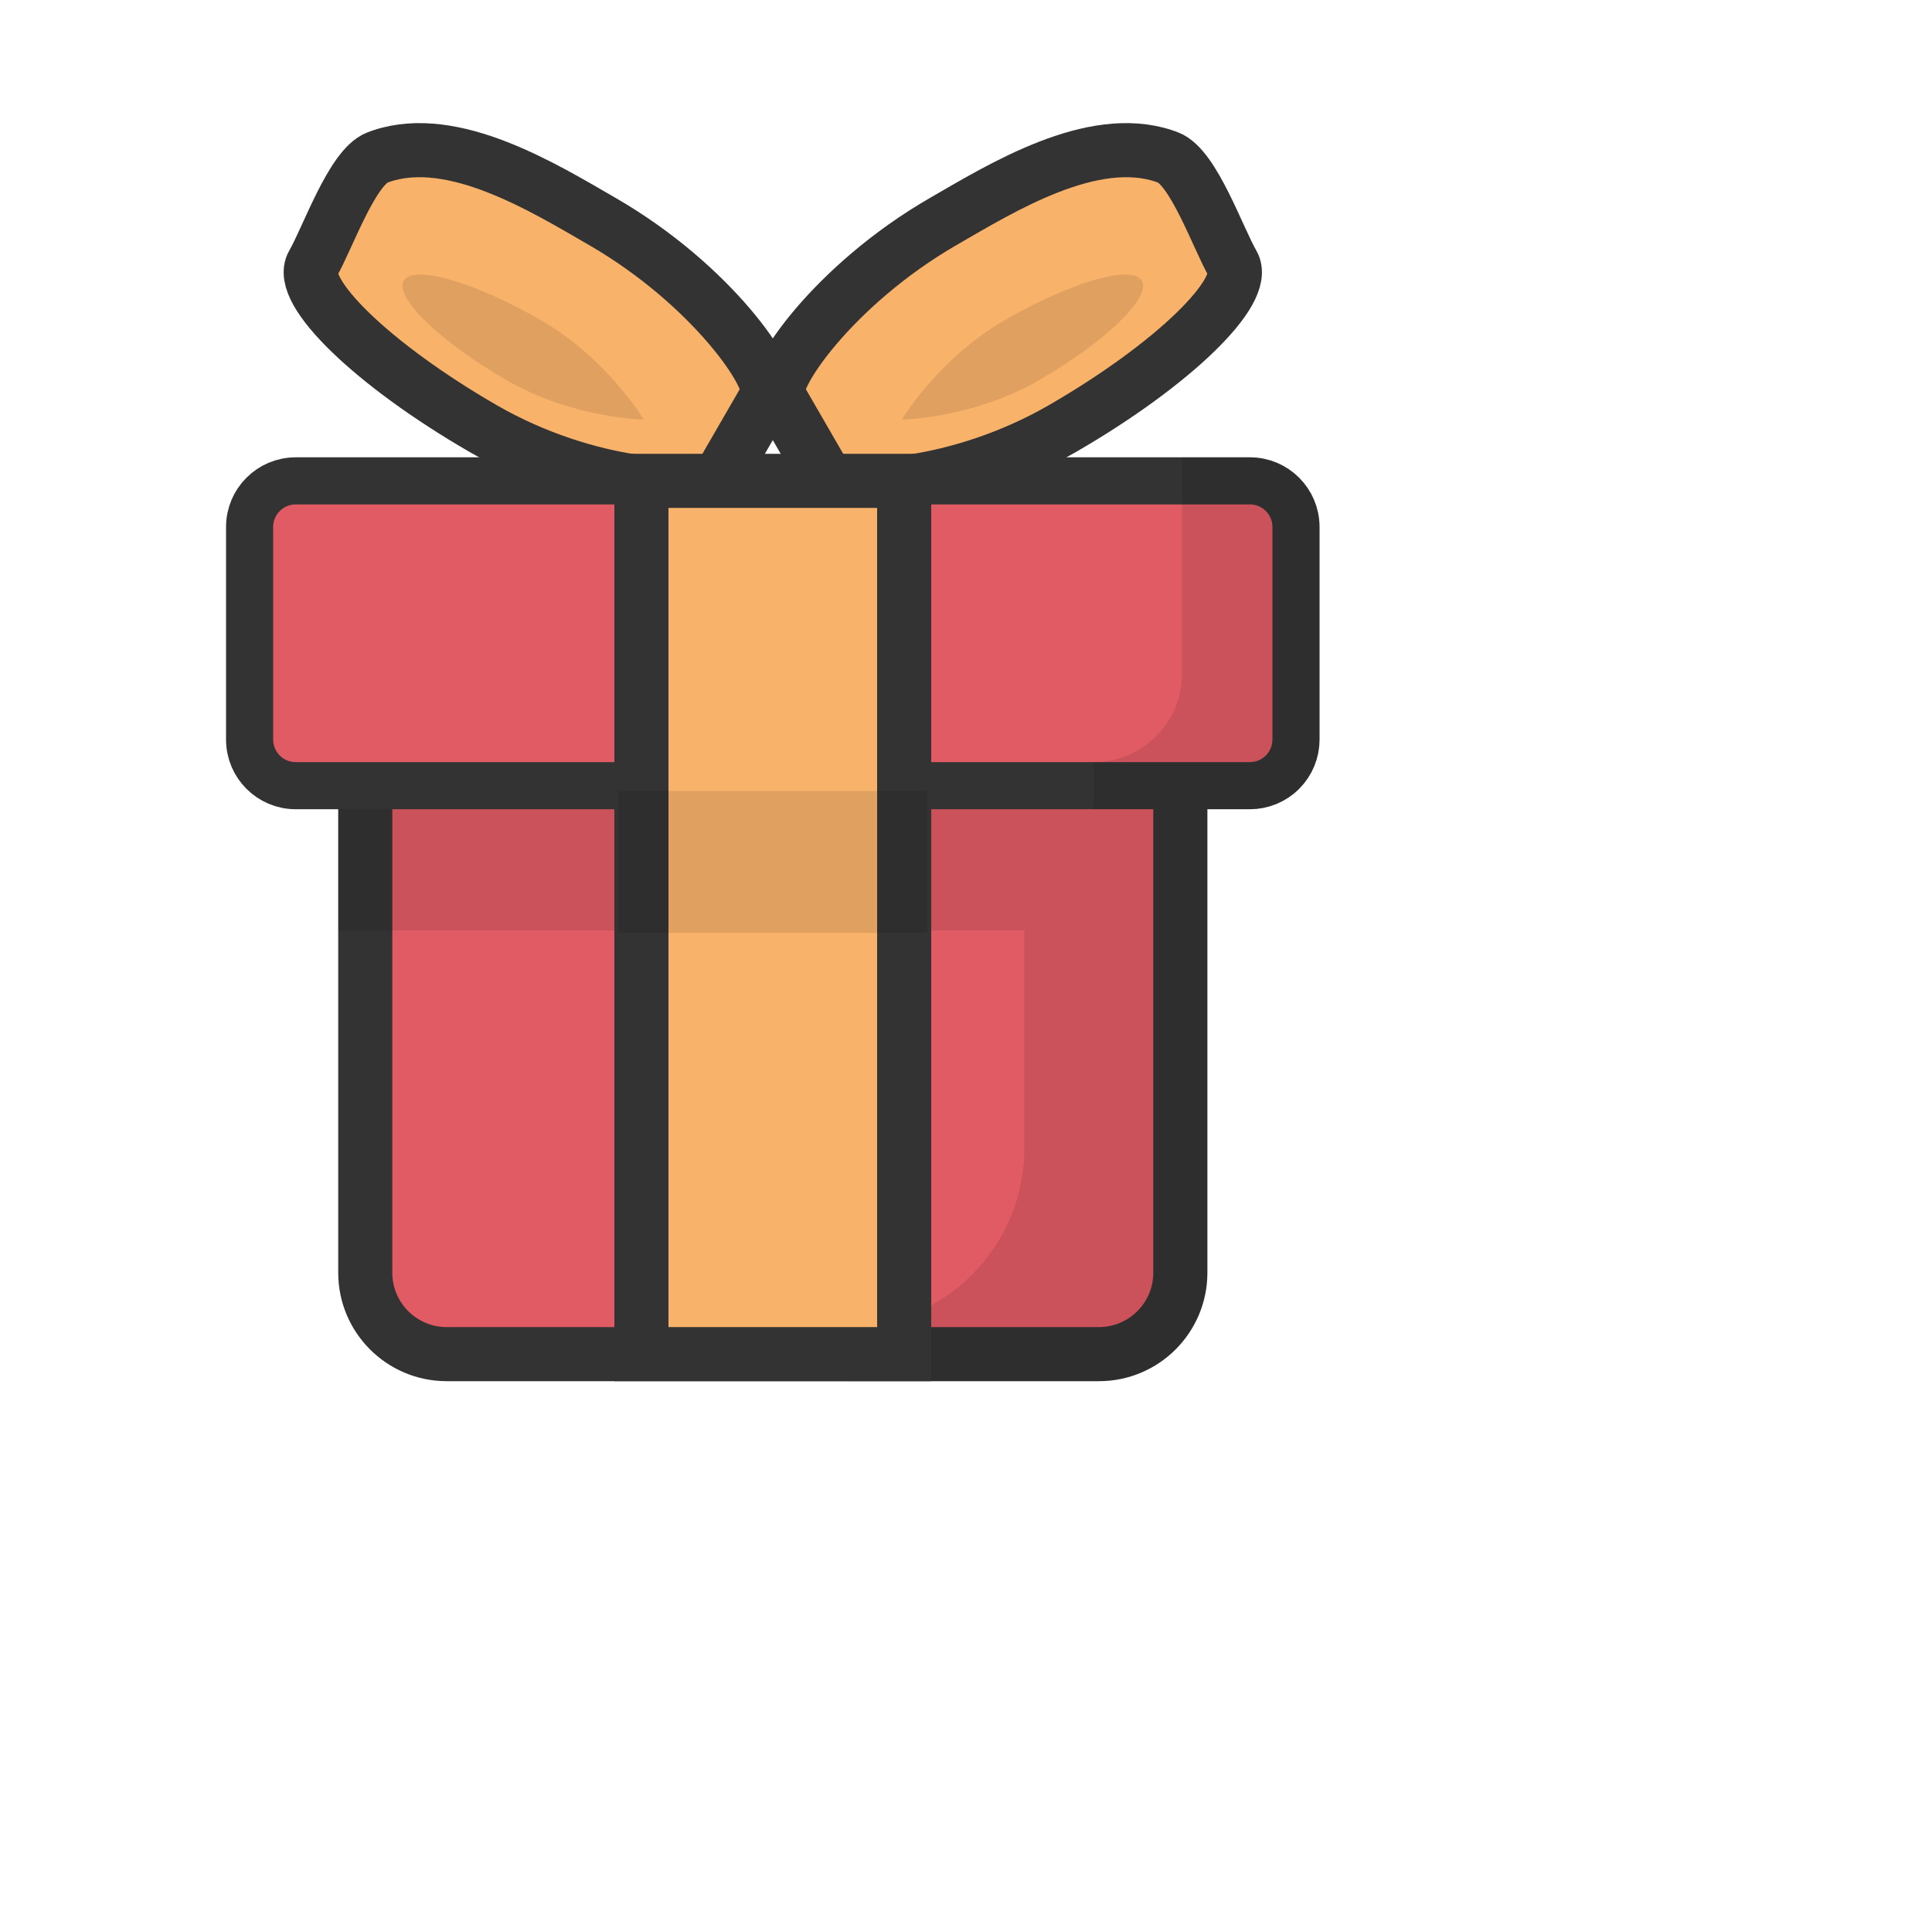
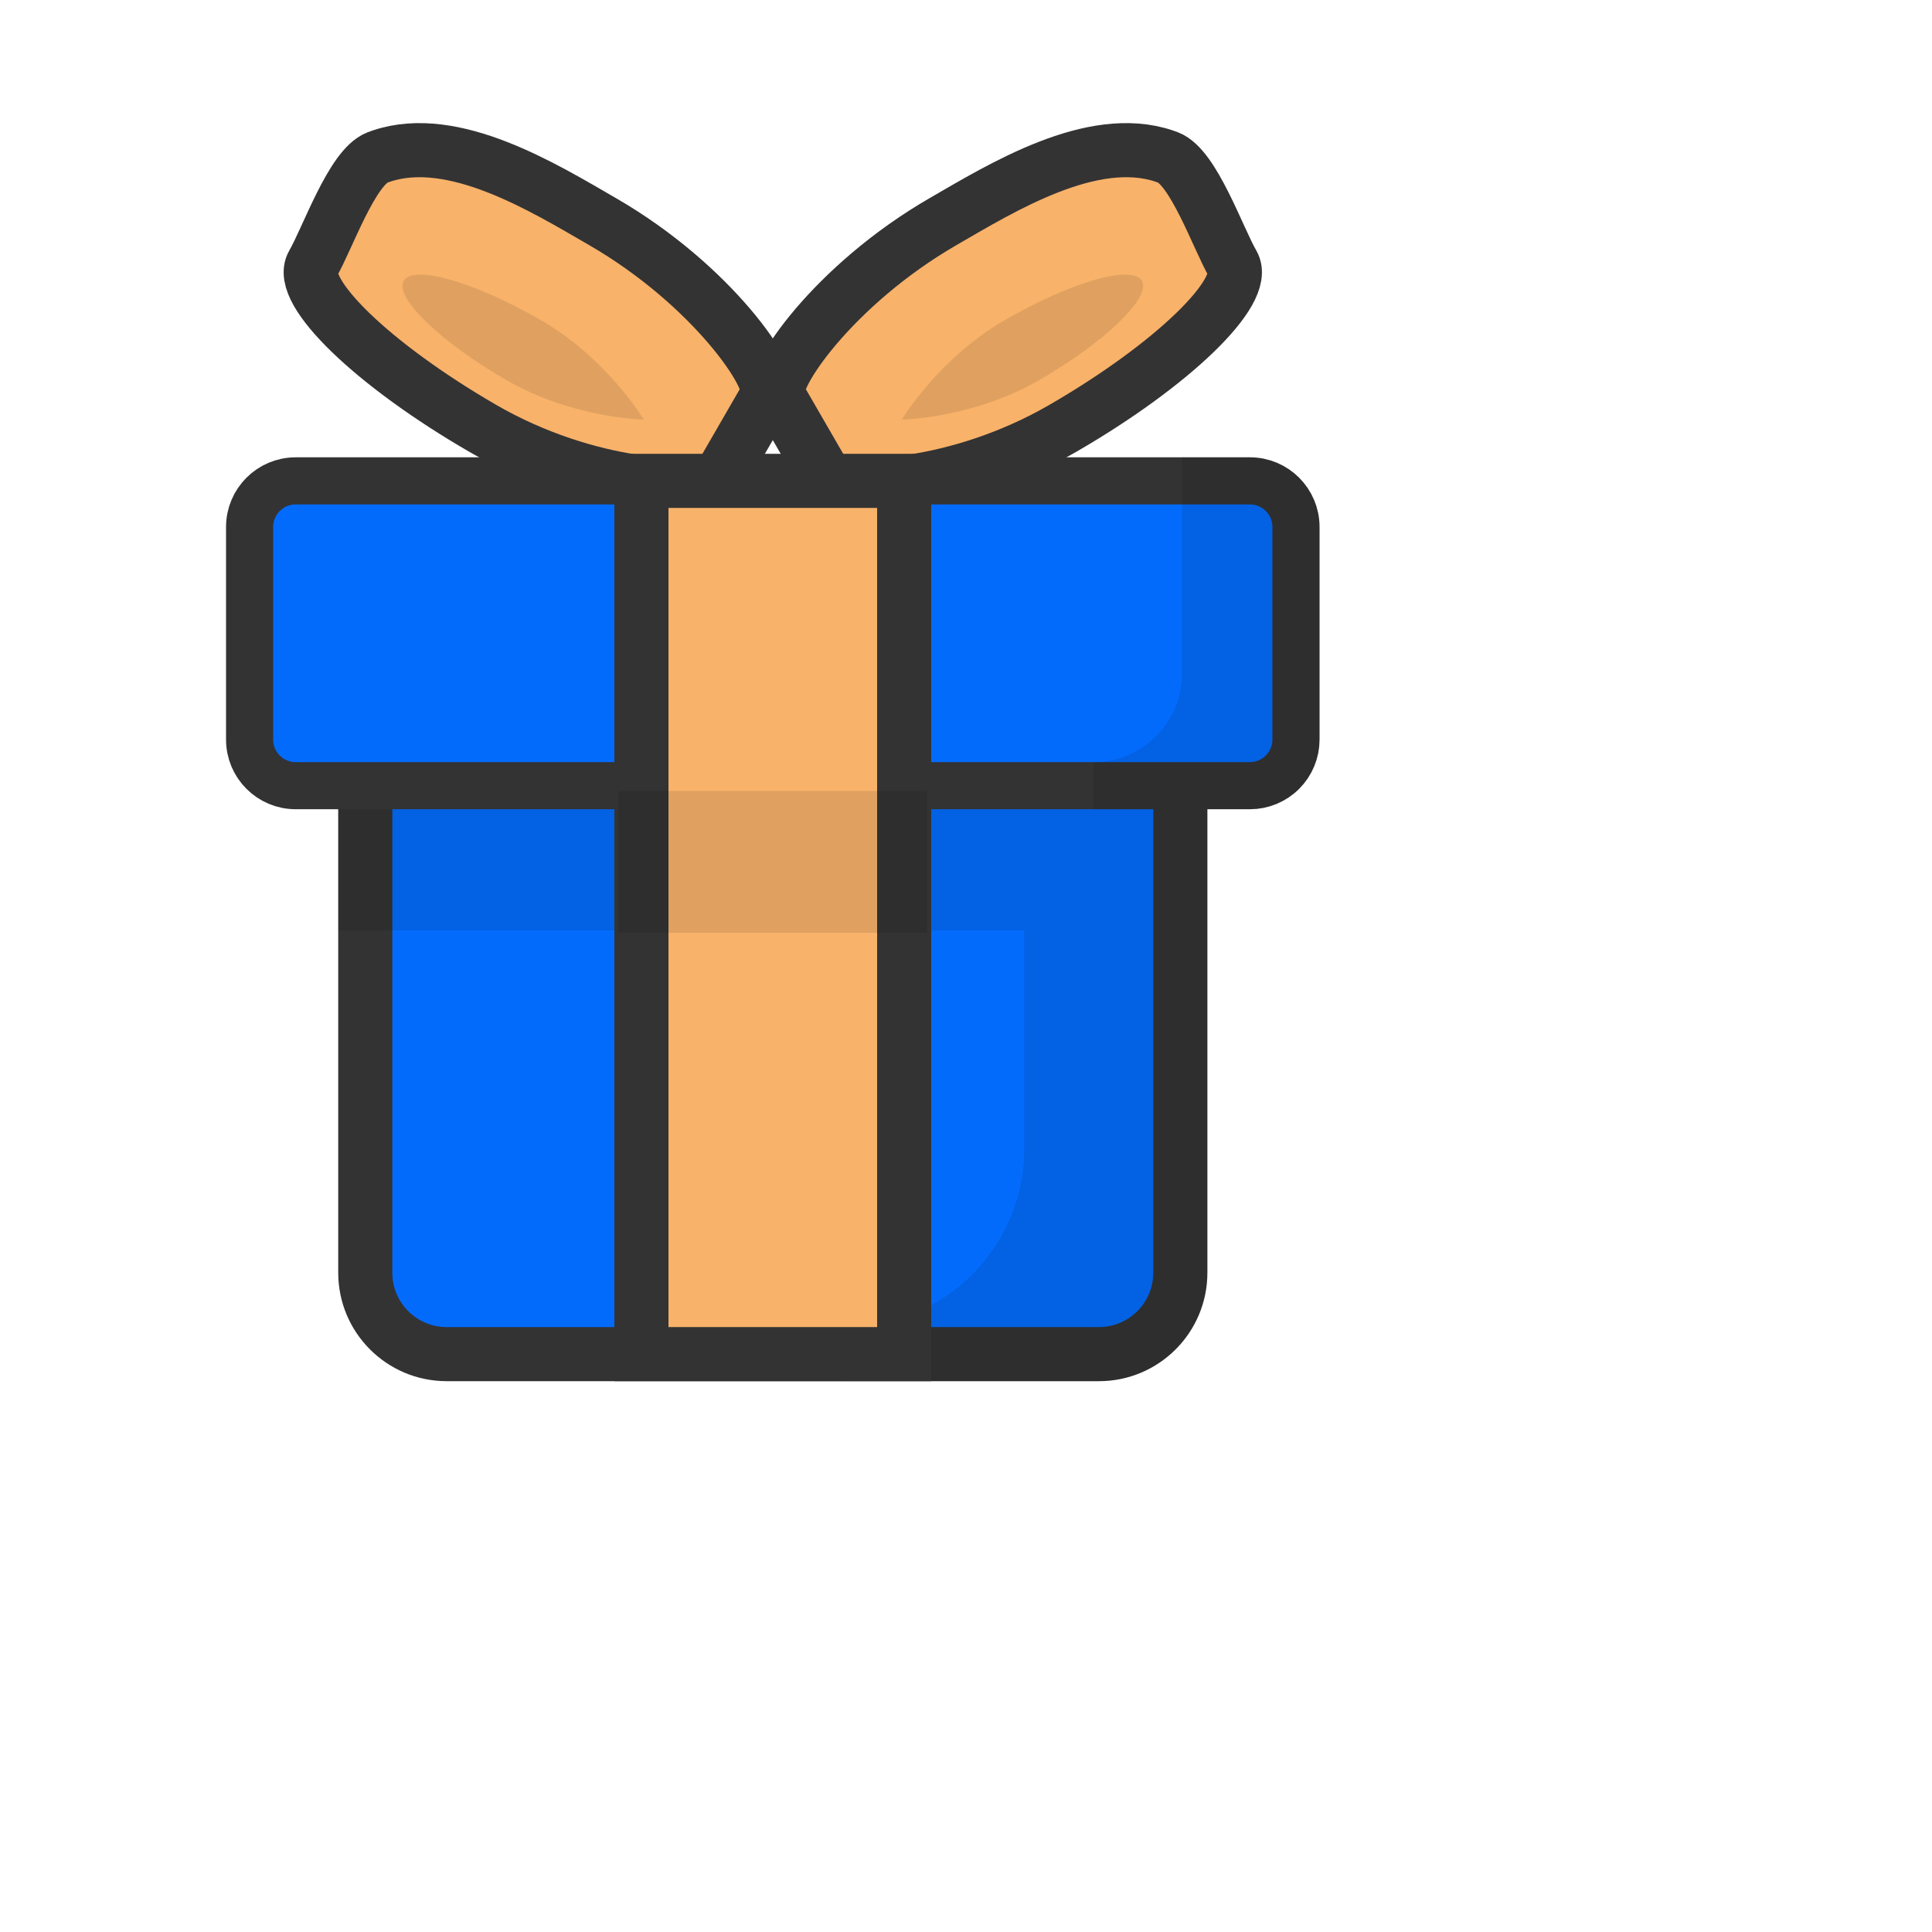
<svg xmlns="http://www.w3.org/2000/svg" xml:space="preserve" viewBox="0 0 100 100" y="0" x="0" id="圖層_1" version="1.1" style="margin: initial; display: block; shape-rendering: auto; " preserveAspectRatio="xMidYMid" width="200" height="200">
  <g class="ldl-scale" style="transform-origin: 50% 50%; transform: rotate(0deg) scale(0.8, 0.8);">
    <g class="ldl-ani">
      <g class="ldl-layer">
        <g class="ldl-ani" style="opacity: 1; transform-origin: 50px 50px; transform: matrix3d(0.91, 0, 0, 0, 0, 0.91, 0, 0, 0, 0, 0.91, 0, 0, 0, 0, 1); animation: 1s linear -0.55s infinite normal forwards running animate; transform-box: view-box;">
-           <path stroke-miterlimit="10" stroke-width="3.5" stroke="#333" fill="#e15b64" d="M76.367 42.112H23.633v40.233a5.267 5.267 0 0 0 5.267 5.267h42.2a5.267 5.267 0 0 0 5.267-5.267V42.112z" style="stroke-width: 3.5; fill: rgb(225, 91, 100); stroke: rgb(51, 51, 51);" />
+           <path stroke-miterlimit="10" stroke-width="3.5" stroke="#333" fill="#036bfc" d="M76.367 42.112H23.633v40.233a5.267 5.267 0 0 0 5.267 5.267h42.2a5.267 5.267 0 0 0 5.267-5.267V42.112z" style="stroke-width: 3.5; fill: rgb(3,107,252); stroke: rgb(51, 51, 51);" />
        </g>
      </g>
      <g class="ldl-layer">
        <g class="ldl-ani" style="opacity: 1; transform-origin: 50px 50px; transform: matrix3d(0.91, 0, 0, 0, 0, 0.91, 0, 0, 0, 0, 0.91, 0, 0, 0, 0, 1); animation: 1s linear -0.6s infinite normal forwards running animate; transform-box: view-box;">
          <path stroke-miterlimit="10" stroke-width="3.5" stroke="#000" opacity=".1" d="M68.022 42.112v8.722H23.633v7.615h44.389v15.847c0 7.355-5.962 13.317-13.317 13.317H71.1a5.267 5.267 0 0 0 5.267-5.267V42.111h-8.345z" style="stroke-width: 3.5;" />
        </g>
      </g>
      <g class="ldl-layer">
        <g class="ldl-ani" style="opacity: 1; transform-origin: 50px 50px; transform: matrix3d(0.91, 0, 0, 0, 0, 0.91, 0, 0, 0, 0, 0.91, 0, 0, 0, 0, 1); animation: 1s linear -0.65s infinite normal forwards running animate; transform-box: view-box;">
          <path stroke-width="3.5" stroke="#333" fill="#f8b26a" stroke-miterlimit="10" d="M24.68 10.097c-.087.029-.174.06-.26.093-1.641.626-3.224 5.227-4.183 6.886-1.024 1.772 3.906 6.538 11.012 10.646 6.77 3.913 14.065 4.186 15.359 3.124l3.022-5.228c.615-1.064-3.539-7.173-10.645-11.28-3.814-2.205-9.65-5.804-14.305-4.241z" style="stroke-width: 3.5; fill: rgb(248, 178, 106); stroke: rgb(51, 51, 51);" />
        </g>
      </g>
      <g class="ldl-layer">
        <g class="ldl-ani" style="opacity: 1; transform-origin: 50px 50px; transform: matrix3d(0.91, 0, 0, 0, 0, 0.91, 0, 0, 0, 0, 0.91, 0, 0, 0, 0, 1); animation: 1s linear -0.7s infinite normal forwards running animate; transform-box: view-box;">
          <path opacity=".1" d="M35.007 20.721c4.29 2.48 6.648 6.427 6.648 6.427s-4.597-.073-8.887-2.553-7.266-5.357-6.648-6.427c.618-1.07 4.597.073 8.887 2.553z" style="stroke-width: 1;" />
        </g>
      </g>
      <g class="ldl-layer">
        <g class="ldl-ani" style="opacity: 1; transform-origin: 50px 50px; transform: matrix3d(0.91, 0, 0, 0, 0, 0.91, 0, 0, 0, 0, 0.91, 0, 0, 0, 0, 1); animation: 1s linear -0.75s infinite normal forwards running animate; transform-box: view-box;">
          <path stroke-width="3.5" stroke="#333" fill="#f8b26a" stroke-miterlimit="10" d="M75.32 10.097c.087.029.174.06.26.093 1.641.626 3.224 5.227 4.183 6.886 1.024 1.772-3.906 6.538-11.012 10.646-6.77 3.913-14.065 4.186-15.359 3.124l-3.022-5.228c-.615-1.064 3.539-7.173 10.645-11.28 3.814-2.205 9.65-5.804 14.305-4.241z" style="stroke-width: 3.5; fill: rgb(248, 178, 106); stroke: rgb(51, 51, 51);" />
        </g>
      </g>
      <g class="ldl-layer">
        <g class="ldl-ani" style="opacity: 1; transform-origin: 50px 50px; transform: matrix3d(0.91, 0, 0, 0, 0, 0.91, 0, 0, 0, 0, 0.91, 0, 0, 0, 0, 1); animation: 1s linear -0.8s infinite normal forwards running animate; transform-box: view-box;">
          <path opacity=".1" d="M64.993 20.721c-4.29 2.48-6.648 6.427-6.648 6.427s4.597-.073 8.887-2.553 7.266-5.357 6.648-6.427c-.618-1.07-4.597.073-8.887 2.553z" style="stroke-width: 1;" />
        </g>
      </g>
      <g class="ldl-layer">
        <g class="ldl-ani" style="opacity: 1; transform-origin: 50px 50px; transform: matrix3d(0.91, 0, 0, 0, 0, 0.91, 0, 0, 0, 0, 0.91, 0, 0, 0, 0, 1); animation: 1s linear -0.85s infinite normal forwards running animate; transform-box: view-box;">
-           <path stroke-miterlimit="10" stroke-width="3.048" stroke="#333" fill="#e15b64" d="M80.868 50.833H19.132a2.983 2.983 0 0 1-2.983-2.983V34.095a2.983 2.983 0 0 1 2.983-2.983h61.735a2.983 2.983 0 0 1 2.983 2.983V47.85a2.981 2.981 0 0 1-2.982 2.983z" style="stroke-width: 3.048; fill: rgb(225, 91, 100); stroke: rgb(51, 51, 51);" />
+           <path stroke-miterlimit="10" stroke-width="3.048" stroke="#333" fill="#036bfc" d="M80.868 50.833H19.132a2.983 2.983 0 0 1-2.983-2.983V34.095a2.983 2.983 0 0 1 2.983-2.983h61.735a2.983 2.983 0 0 1 2.983 2.983V47.85a2.981 2.981 0 0 1-2.982 2.983z" style="stroke-width: 3.048; fill: rgb(3,107,252); stroke: rgb(51, 51, 51);" />
        </g>
      </g>
      <g class="ldl-layer">
        <g class="ldl-ani" style="opacity: 1; transform-origin: 50px 50px; transform: matrix3d(0.91, 0, 0, 0, 0, 0.91, 0, 0, 0, 0, 0.91, 0, 0, 0, 0, 1); animation: 1s linear -0.9s infinite normal forwards running animate; transform-box: view-box;">
          <path stroke-miterlimit="10" stroke-width="3.048" stroke="#000" opacity=".1" d="M80.868 31.112H78v12.472a7.25 7.25 0 0 1-7.25 7.25h10.118a2.983 2.983 0 0 0 2.983-2.983V34.095a2.983 2.983 0 0 0-2.983-2.983z" style="stroke-width: 3.048;" />
        </g>
      </g>
      <g class="ldl-layer">
        <g class="ldl-ani" style="opacity: 1; transform-origin: 50px 50px; transform: matrix3d(0.91, 0, 0, 0, 0, 0.91, 0, 0, 0, 0, 0.91, 0, 0, 0, 0, 1); animation: 1s linear -0.95s infinite normal forwards running animate; transform-box: view-box;">
          <path d="M41.5 31.112h17v56.5h-17z" stroke-width="3.5" stroke="#333" fill="#f8b26a" stroke-miterlimit="10" style="stroke-width: 3.5; fill: rgb(248, 178, 106); stroke: rgb(51, 51, 51);" />
        </g>
      </g>
      <g class="ldl-layer">
        <g class="ldl-ani" style="opacity: 1; transform-origin: 50px 50px; transform: matrix3d(0.91, 0, 0, 0, 0, 0.91, 0, 0, 0, 0, 0.91, 0, 0, 0, 0, 1); animation: 1s linear -1s infinite normal forwards running animate; transform-box: view-box;">
          <path d="M41.5 52.667h17v6.195h-17z" stroke="#000" opacity=".1" stroke-width="2.983" stroke-miterlimit="10" style="stroke-width: 2.983;" />
        </g>
      </g>
    </g>
  </g>
-   <style type="text/css">@keyframes animate { 0.00% {transform: translate(0.00px,0.00px) rotate(0.00deg) scale(0.91, 0.91) skew(0deg, 0.00deg) ;opacity: 1.00;}4.00% {transform: translate(0.00px,0.00px) rotate(0.00deg) scale(0.91, 0.91) ;}8.00% {animation-timing-function: cubic-bezier(0.69,0.60,0.35,0.27);transform: translate(0.00px,0.00px) rotate(0.00deg) scale(0.91, 0.91) ;}14.00% {transform: translate(0.00px,0.00px) rotate(0.00deg) scale(0.93, 0.93) ;}18.00% {transform: translate(0.00px,0.00px) rotate(0.00deg) scale(0.94, 0.94) ;}22.00% {animation-timing-function: cubic-bezier(0.67,0.66,0.34,0.33);transform: translate(0.00px,0.00px) rotate(0.00deg) scale(0.96, 0.96) ;}26.00% {transform: translate(0.00px,0.00px) rotate(0.00deg) scale(0.97, 0.97) ;}30.00% {transform: translate(0.00px,0.00px) rotate(0.00deg) scale(0.99, 0.99) ;}34.00% {animation-timing-function: cubic-bezier(0.65,0.71,0.32,0.38);transform: translate(0.00px,0.00px) rotate(0.00deg) scale(1.01, 1.01) ;}40.00% {animation-timing-function: cubic-bezier(0.64,0.74,0.31,0.41);transform: translate(0.00px,0.00px) rotate(0.00deg) scale(1.02, 1.02) ;}46.00% {animation-timing-function: cubic-bezier(0.60,0.91,0.23,0.63);transform: translate(0.00px,0.00px) rotate(0.00deg) scale(1.03, 1.03) ;}50.00% {transform: translate(0.00px,0.00px) rotate(0.00deg) scale(1.03, 1.03) ;}54.00% {transform: translate(0.00px,0.00px) rotate(0.00deg) scale(1.03, 1.03) ;}58.00% {animation-timing-function: cubic-bezier(0.69,0.60,0.35,0.27);transform: translate(0.00px,0.00px) rotate(0.00deg) scale(1.03, 1.03) ;}64.00% {transform: translate(0.00px,0.00px) rotate(0.00deg) scale(1.01, 1.01) ;}68.00% {transform: translate(0.00px,0.00px) rotate(0.00deg) scale(1.00, 1.00) ;}72.00% {animation-timing-function: cubic-bezier(0.67,0.66,0.34,0.33);transform: translate(0.00px,0.00px) rotate(0.00deg) scale(0.98, 0.98) ;}76.00% {animation-timing-function: cubic-bezier(0.66,0.68,0.33,0.35);transform: translate(0.00px,0.00px) rotate(0.00deg) scale(0.97, 0.97) ;}82.00% {animation-timing-function: cubic-bezier(0.65,0.71,0.32,0.38);transform: translate(0.00px,0.00px) rotate(0.00deg) scale(0.94, 0.94) ;}88.00% {animation-timing-function: cubic-bezier(0.65,0.73,0.31,0.40);transform: translate(0.00px,0.00px) rotate(0.00deg) scale(0.92, 0.92) ;}94.00% {animation-timing-function: cubic-bezier(0.63,0.80,0.28,0.48);transform: translate(0.00px,0.00px) rotate(0.00deg) scale(0.91, 0.91) ;}100.00% {animation-timing-function: cubic-bezier(0.63,0.80,0.28,0.48);transform: translate(0.00px,0.00px) rotate(0.00deg) scale(0.91, 0.91) ;} }</style>
+   <style type="text/css">
+ 		@keyframes animate { 0.00% {transform: translate(0.00px,0.00px) rotate(0.00deg) scale(0.91, 0.91) skew(0deg, 0.00deg) ;opacity: 1.00;}4.00% {transform: translate(0.00px,0.00px) rotate(0.00deg) scale(0.91, 0.91) ;}8.00% {animation-timing-function: cubic-bezier(0.69,0.60,0.35,0.27);transform: translate(0.00px,0.00px) rotate(0.00deg) scale(0.91, 0.91) ;}14.00% {transform: translate(0.00px,0.00px) rotate(0.00deg) scale(0.93, 0.93) ;}18.00% {transform: translate(0.00px,0.00px) rotate(0.00deg) scale(0.94, 0.94) ;}22.00% {animation-timing-function: cubic-bezier(0.67,0.66,0.34,0.33);transform: translate(0.00px,0.00px) rotate(0.00deg) scale(0.96, 0.96) ;}26.00% {transform: translate(0.00px,0.00px) rotate(0.00deg) scale(0.97, 0.97) ;}30.00% {transform: translate(0.00px,0.00px) rotate(0.00deg) scale(0.99, 0.99) ;}34.00% {animation-timing-function: cubic-bezier(0.65,0.71,0.32,0.38);transform: translate(0.00px,0.00px) rotate(0.00deg) scale(1.01, 1.01) ;}40.00% {animation-timing-function: cubic-bezier(0.64,0.74,0.31,0.41);transform: translate(0.00px,0.00px) rotate(0.00deg) scale(1.02, 1.02) ;}46.00% {animation-timing-function: cubic-bezier(0.60,0.91,0.23,0.63);transform: translate(0.00px,0.00px) rotate(0.00deg) scale(1.03, 1.03) ;}50.00% {transform: translate(0.00px,0.00px) rotate(0.00deg) scale(1.03, 1.03) ;}54.00% {transform: translate(0.00px,0.00px) rotate(0.00deg) scale(1.03, 1.03) ;}58.00% {animation-timing-function: cubic-bezier(0.69,0.60,0.35,0.27);transform: translate(0.00px,0.00px) rotate(0.00deg) scale(1.03, 1.03) ;}64.00% {transform: translate(0.00px,0.00px) rotate(0.00deg) scale(1.01, 1.01) ;}68.00% {transform: translate(0.00px,0.00px) rotate(0.00deg) scale(1.00, 1.00) ;}72.00% {animation-timing-function: cubic-bezier(0.67,0.66,0.34,0.33);transform: translate(0.00px,0.00px) rotate(0.00deg) scale(0.98, 0.98) ;}76.00% {animation-timing-function: cubic-bezier(0.66,0.68,0.33,0.35);transform: translate(0.00px,0.00px) rotate(0.00deg) scale(0.97, 0.97) ;}82.00% {animation-timing-function: cubic-bezier(0.65,0.71,0.32,0.38);transform: translate(0.00px,0.00px) rotate(0.00deg) scale(0.94, 0.94) ;}88.00% {animation-timing-function: cubic-bezier(0.65,0.73,0.31,0.40);transform: translate(0.00px,0.00px) rotate(0.00deg) scale(0.92, 0.92) ;}94.00% {animation-timing-function: cubic-bezier(0.63,0.80,0.28,0.48);transform: translate(0.00px,0.00px) rotate(0.00deg) scale(0.91, 0.91) ;}100.00% {animation-timing-function: cubic-bezier(0.63,0.80,0.28,0.48);transform: translate(0.00px,0.00px) rotate(0.00deg) scale(0.91, 0.91) ;} }
+ 	</style>
</svg>
